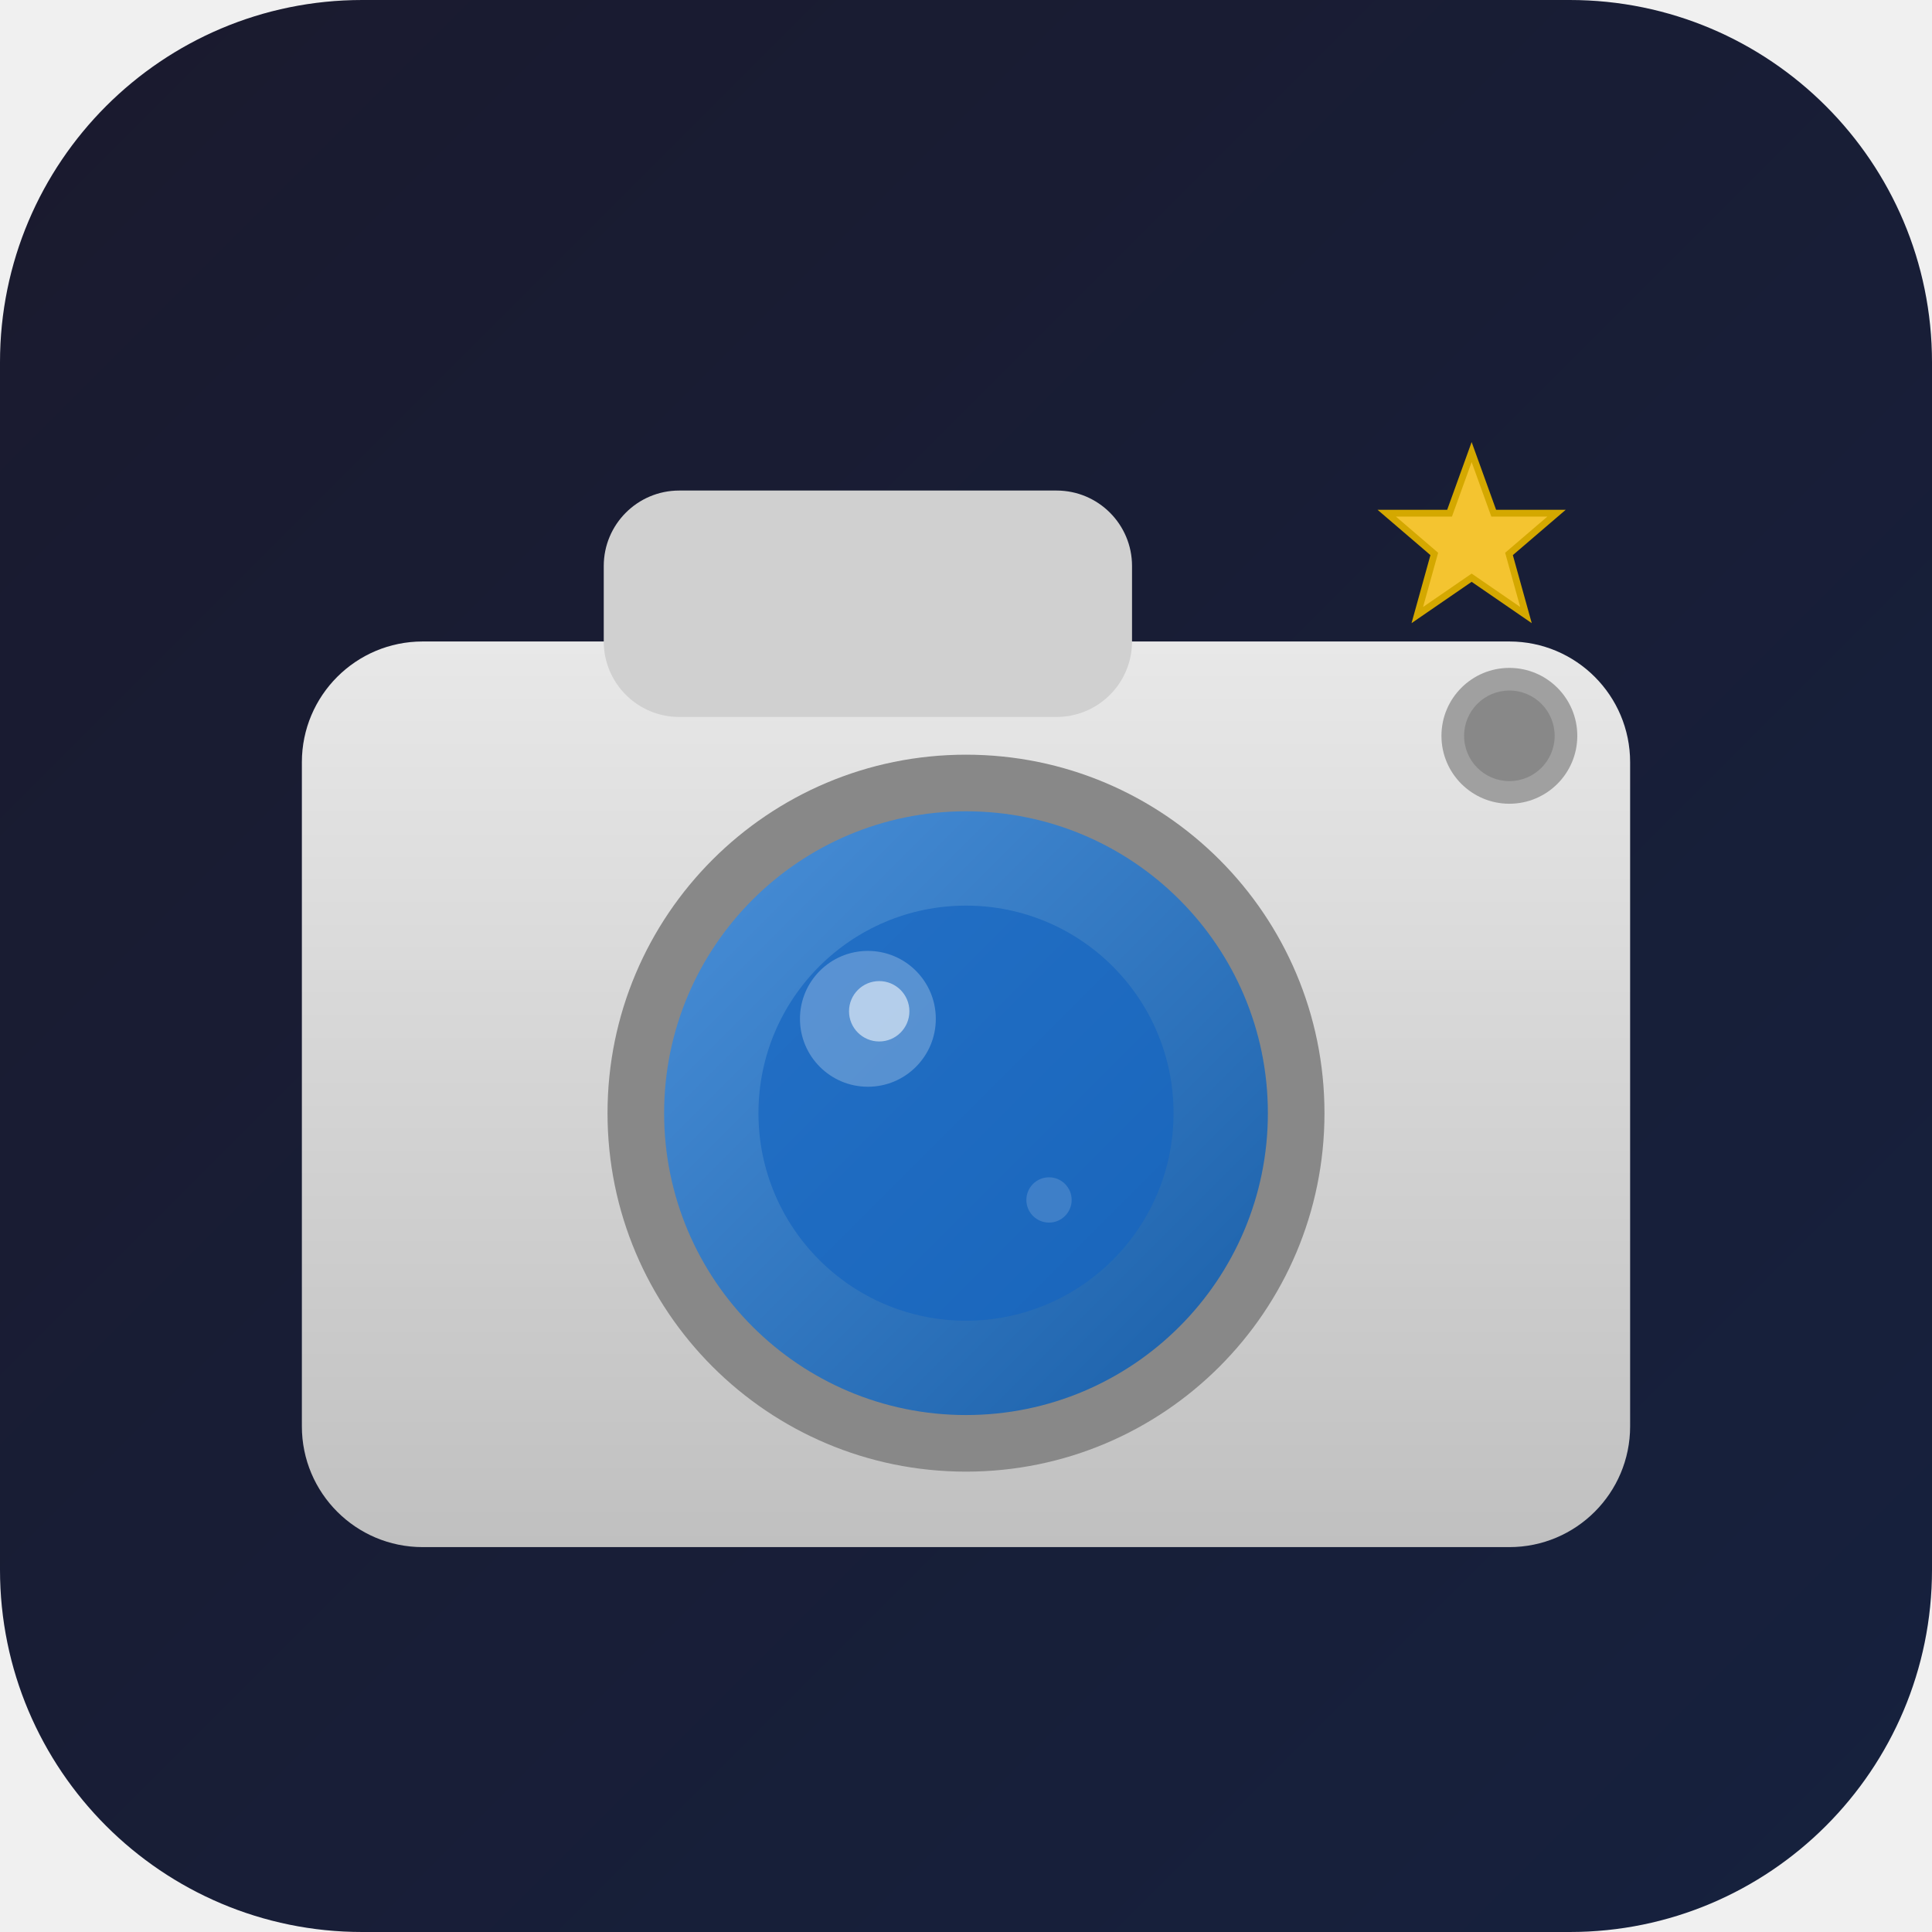
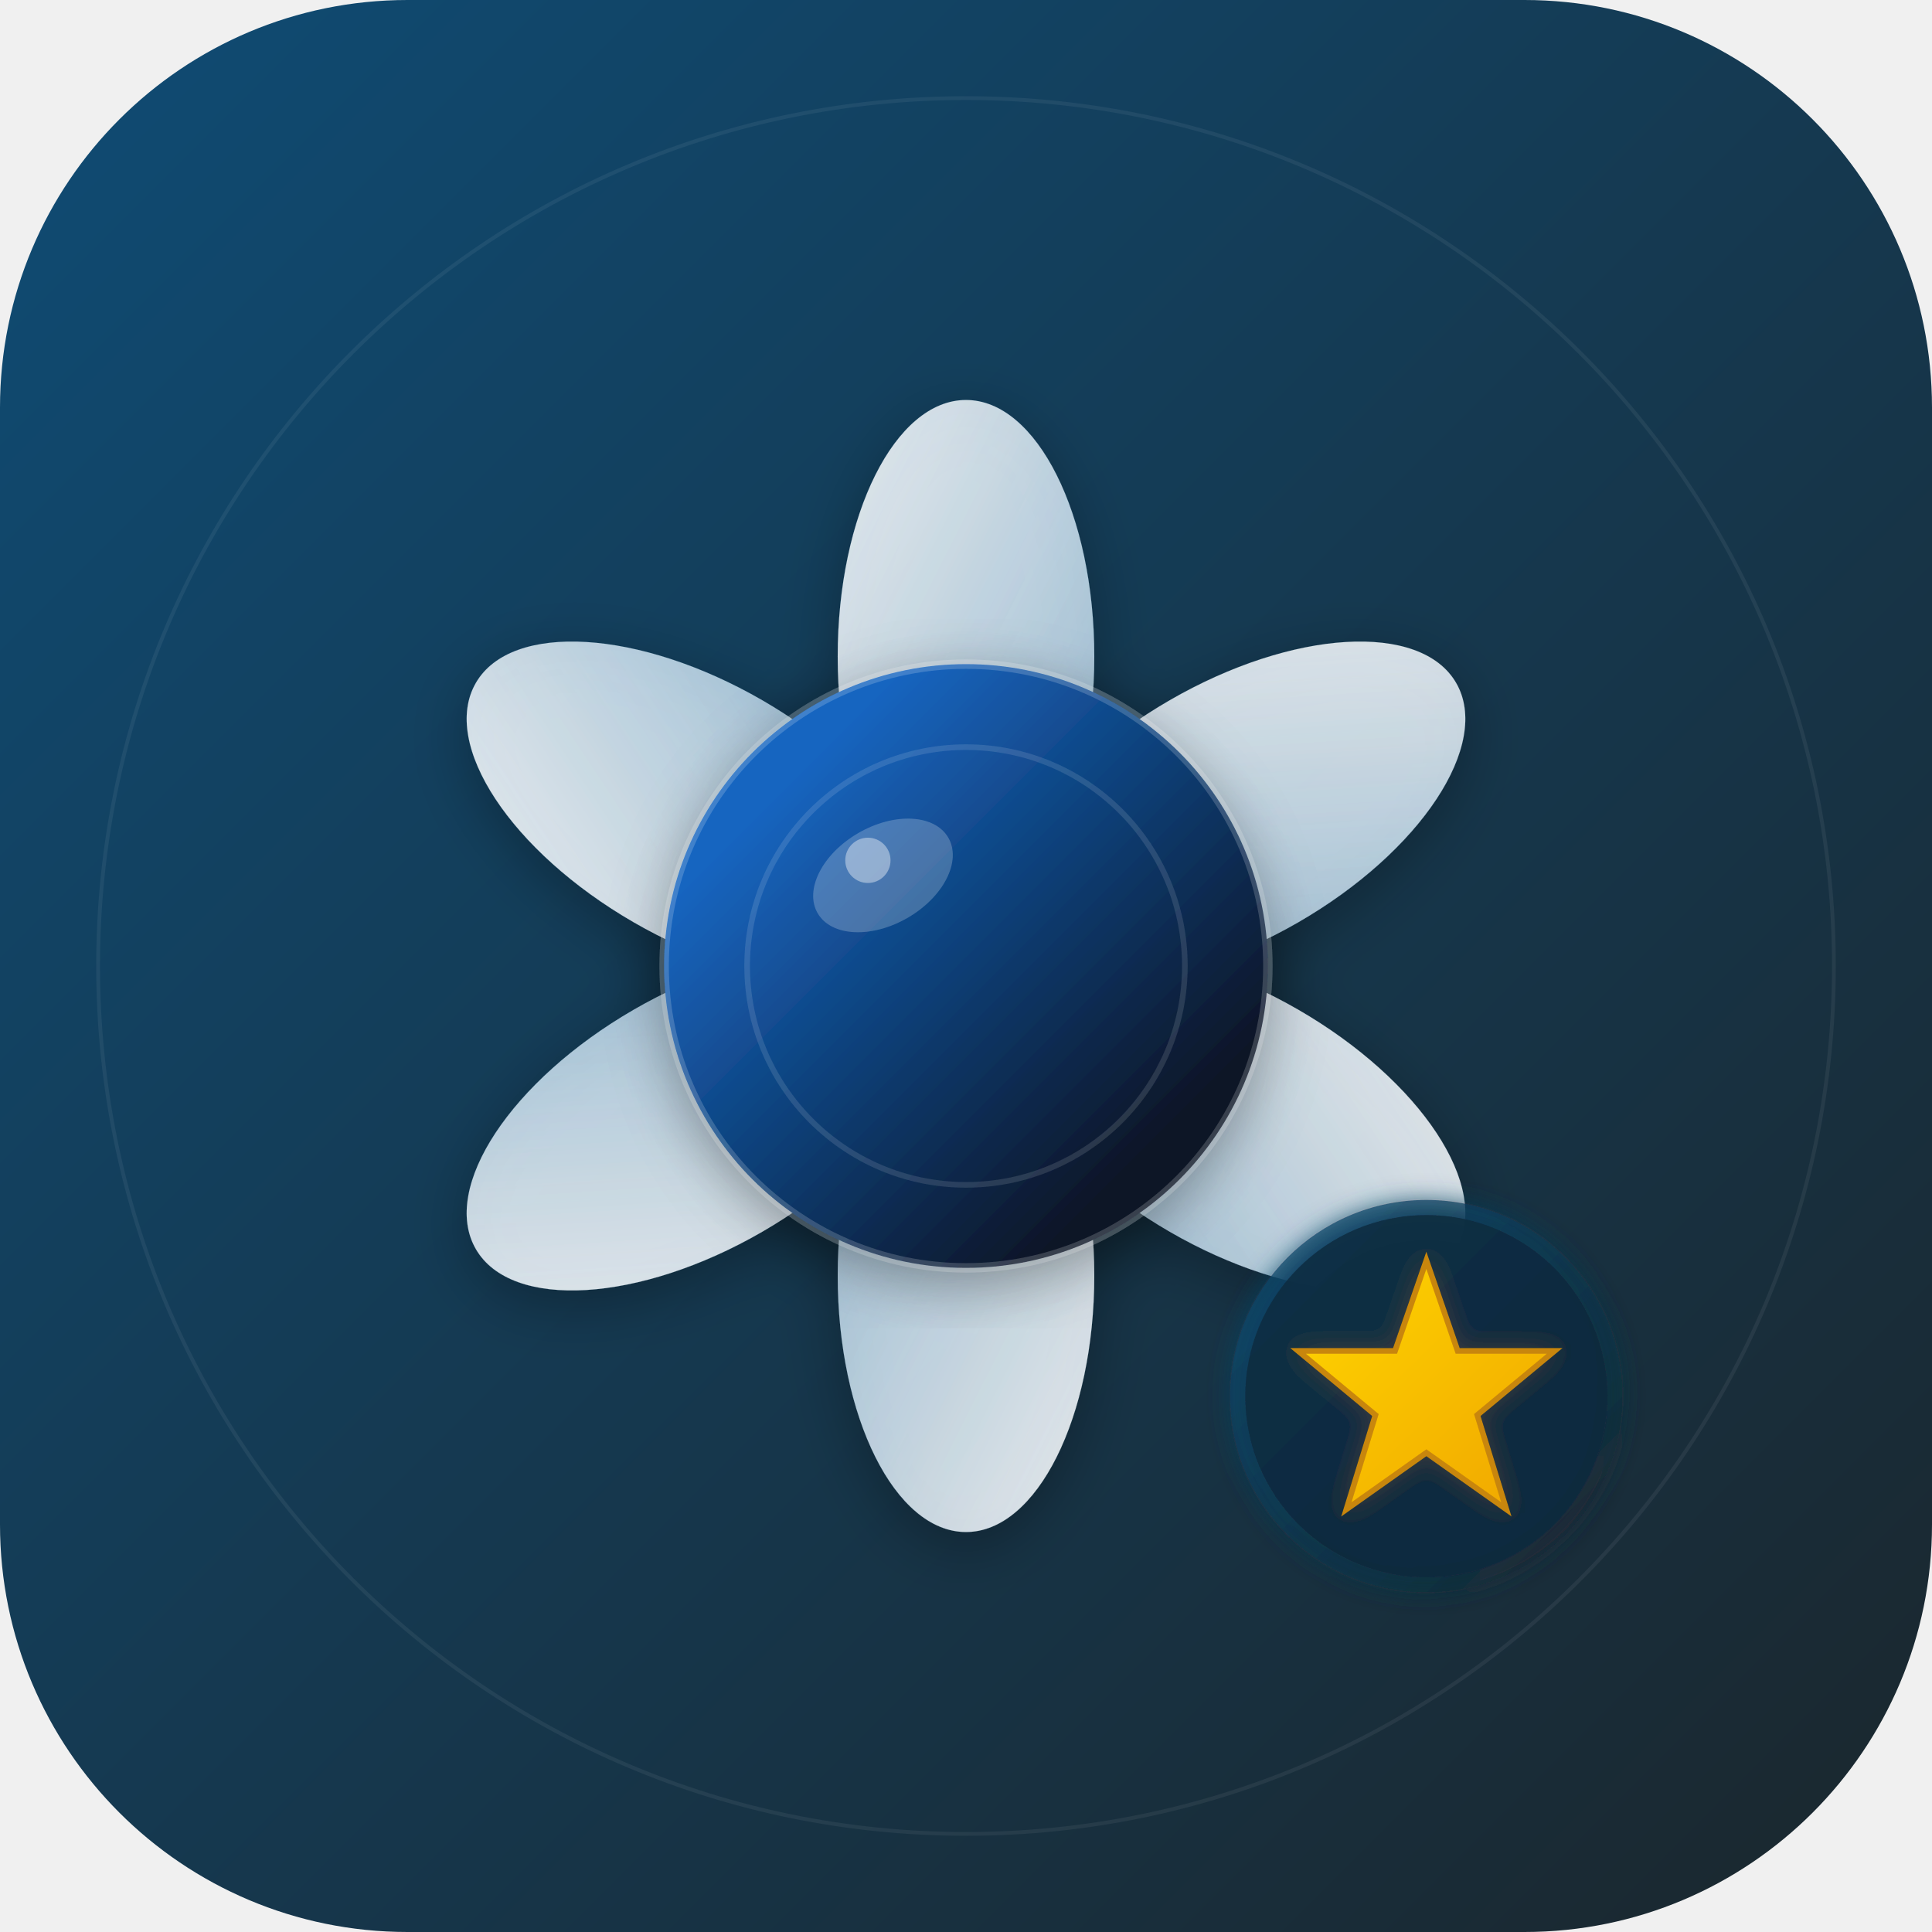
<svg xmlns="http://www.w3.org/2000/svg" viewBox="0 0 512 512" width="512" height="512">
  <defs>
    <linearGradient id="bg" x1="0%" y1="0%" x2="100%" y2="100%">
-       <stop offset="0%" style="stop-color:#1a1a2e" />
-       <stop offset="100%" style="stop-color:#16213e" />
+       <stop offset="0%" style="stop-color:#0f4c75" />
+       <stop offset="100%" style="stop-color:#1b262c" />
    </linearGradient>
-     <linearGradient id="body" x1="0%" y1="0%" x2="0%" y2="100%">
-       <stop offset="0%" style="stop-color:#e8e8e8" />
-       <stop offset="100%" style="stop-color:#c0c0c0" />
+     <linearGradient id="blade" x1="0%" y1="0%" x2="100%" y2="100%">
+       <stop offset="0%" style="stop-color:#ffffff" stop-opacity="0.95" />
+       <stop offset="100%" style="stop-color:#b8d9f0" stop-opacity="0.85" />
    </linearGradient>
-     <linearGradient id="lens" x1="0%" y1="0%" x2="100%" y2="100%">
-       <stop offset="0%" style="stop-color:#4a90d9" />
-       <stop offset="100%" style="stop-color:#1a5fa8" />
+     <linearGradient id="lens" x1="20%" y1="20%" x2="80%" y2="80%">
+       <stop offset="0%" style="stop-color:#1565c0" />
+       <stop offset="100%" style="stop-color:#0a1628" />
    </linearGradient>
+     <linearGradient id="star" x1="0%" y1="0%" x2="100%" y2="100%">
+       <stop offset="0%" style="stop-color:#ffd700" />
+       <stop offset="100%" style="stop-color:#f0a500" />
+     </linearGradient>
+     <filter id="shadow" x="-10%" y="-10%" width="120%" height="120%">
+       <feDropShadow dx="0" dy="4" stdDeviation="8" flood-color="#000" flood-opacity="0.35" />
+     </filter>
+     <filter id="glow" x="-20%" y="-20%" width="140%" height="140%">
+       <feGaussianBlur stdDeviation="3" result="blur" />
+       <feMerge>
+         <feMergeNode in="blur" />
+         <feMergeNode in="SourceGraphic" />
+       </feMerge>
+     </filter>
  </defs>
-   <rect width="512" height="512" rx="96" fill="url(#bg)" />
-   <rect x="80" y="170" width="352" height="240" rx="32" fill="url(#body)" />
-   <rect x="160" y="130" width="140" height="60" rx="20" fill="#d0d0d0" />
-   <circle cx="256" cy="295" r="95" fill="#888" />
-   <circle cx="256" cy="295" r="80" fill="url(#lens)" />
-   <circle cx="256" cy="295" r="55" fill="#1565c0" opacity="0.7" />
-   <circle cx="230" cy="270" r="18" fill="white" opacity="0.25" />
-   <circle cx="278" cy="318" r="6" fill="white" opacity="0.15" />
-   <circle cx="233" cy="268" r="8" fill="white" opacity="0.55" />
-   <g transform="translate(390,145) scale(0.9)">
-     <polygon points="0,-28 6.5,-10 25,-10 11,2 16,20 0,9 -16,20 -11,2 -25,-10 -6.5,-10" fill="#f4c430" stroke="#d4a800" stroke-width="2" />
+   <rect width="512" height="512" rx="108" fill="url(#bg)" />
+   <circle cx="256" cy="256" r="230" fill="none" stroke="white" stroke-width="1" opacity="0.06" />
+   <g transform="translate(256,256)" filter="url(#shadow)">
+     <g opacity="0.92">
+       <ellipse cx="0" cy="-82" rx="34" ry="68" fill="url(#blade)" transform="rotate(0)" />
+       <ellipse cx="0" cy="-82" rx="34" ry="68" fill="url(#blade)" transform="rotate(60)" />
+       <ellipse cx="0" cy="-82" rx="34" ry="68" fill="url(#blade)" transform="rotate(120)" />
+       <ellipse cx="0" cy="-82" rx="34" ry="68" fill="url(#blade)" transform="rotate(180)" />
+       <ellipse cx="0" cy="-82" rx="34" ry="68" fill="url(#blade)" transform="rotate(240)" />
+       <ellipse cx="0" cy="-82" rx="34" ry="68" fill="url(#blade)" transform="rotate(300)" />
+     </g>
+     <circle cx="0" cy="0" r="80" fill="url(#lens)" filter="url(#shadow)" />
+     <circle cx="0" cy="0" r="80" fill="none" stroke="white" stroke-width="2.5" opacity="0.18" />
+     <circle cx="0" cy="0" r="58" fill="none" stroke="white" stroke-width="1.5" opacity="0.12" />
+     <ellipse cx="-22" cy="-24" rx="20" ry="13" fill="white" opacity="0.22" transform="rotate(-30,-22,-24)" />
+     <circle cx="-26" cy="-28" r="6" fill="white" opacity="0.40" />
  </g>
-   <circle cx="400" cy="195" r="18" fill="#a0a0a0" />
-   <circle cx="400" cy="195" r="12" fill="#888" />
+   <g transform="translate(378, 370)" filter="url(#glow)">
+     <circle cx="0" cy="0" r="52" fill="url(#bg)" opacity="0.7" />
+     <circle cx="0" cy="0" r="48" fill="#0f2a40" opacity="0.85" />
+     <polygon points="0,-36  8.3,-12  34,-12  13.5,5  21.2,30  0,15  -21.2,30  -13.5,5  -34,-12  -8.3,-12" fill="url(#star)" stroke="#c8860a" stroke-width="1.5" />
+   </g>
</svg>
